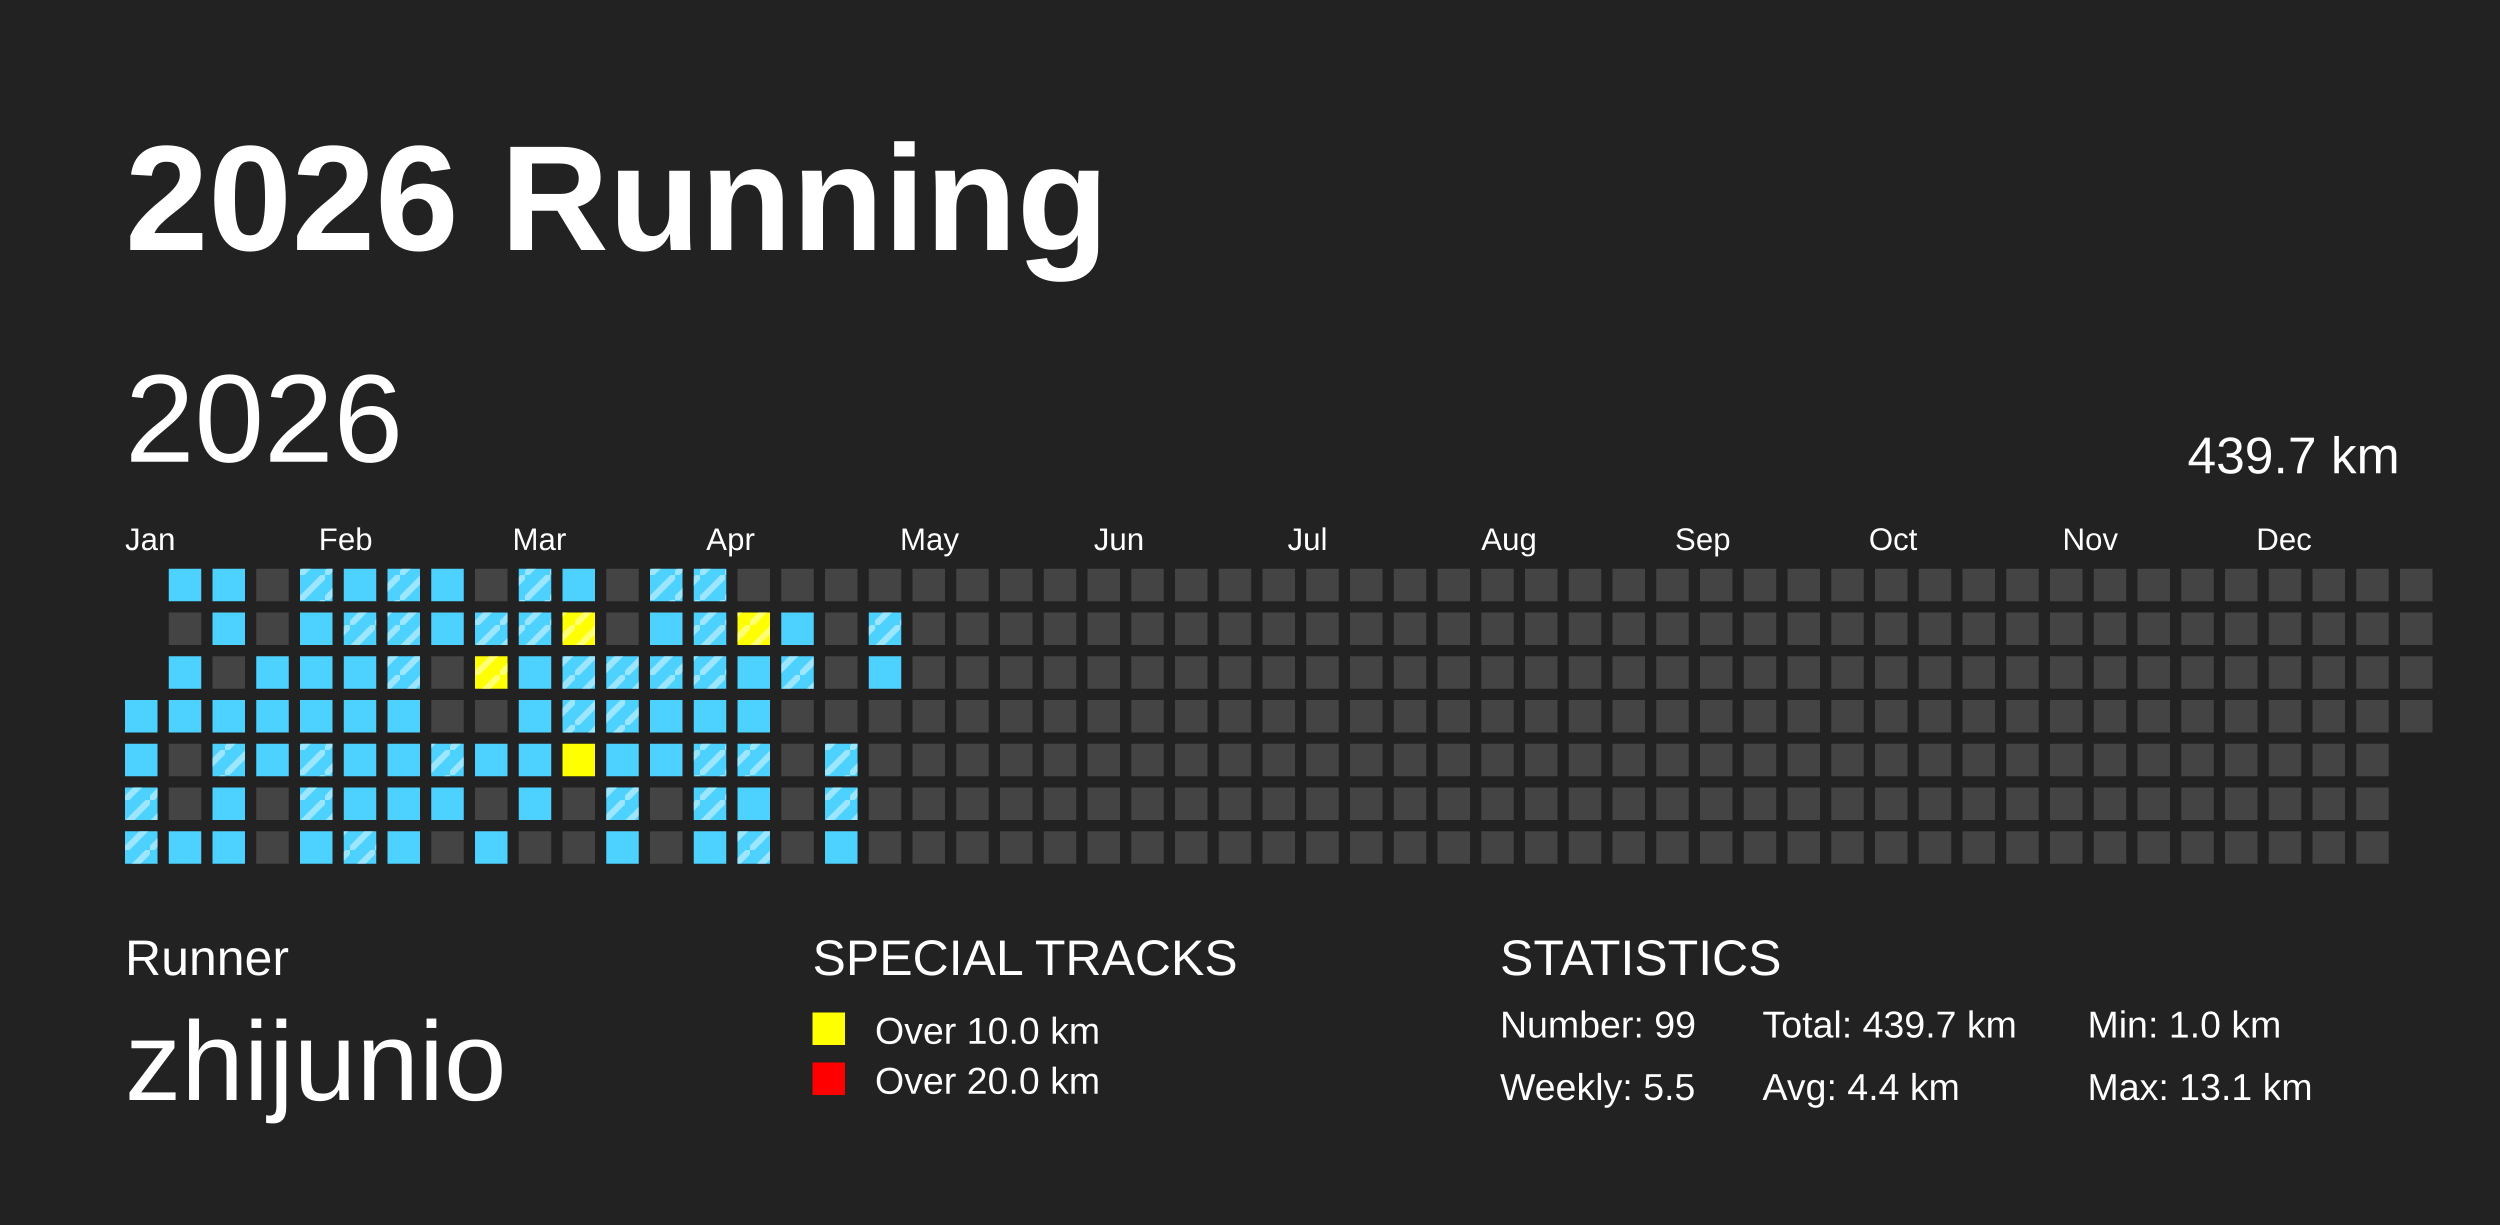
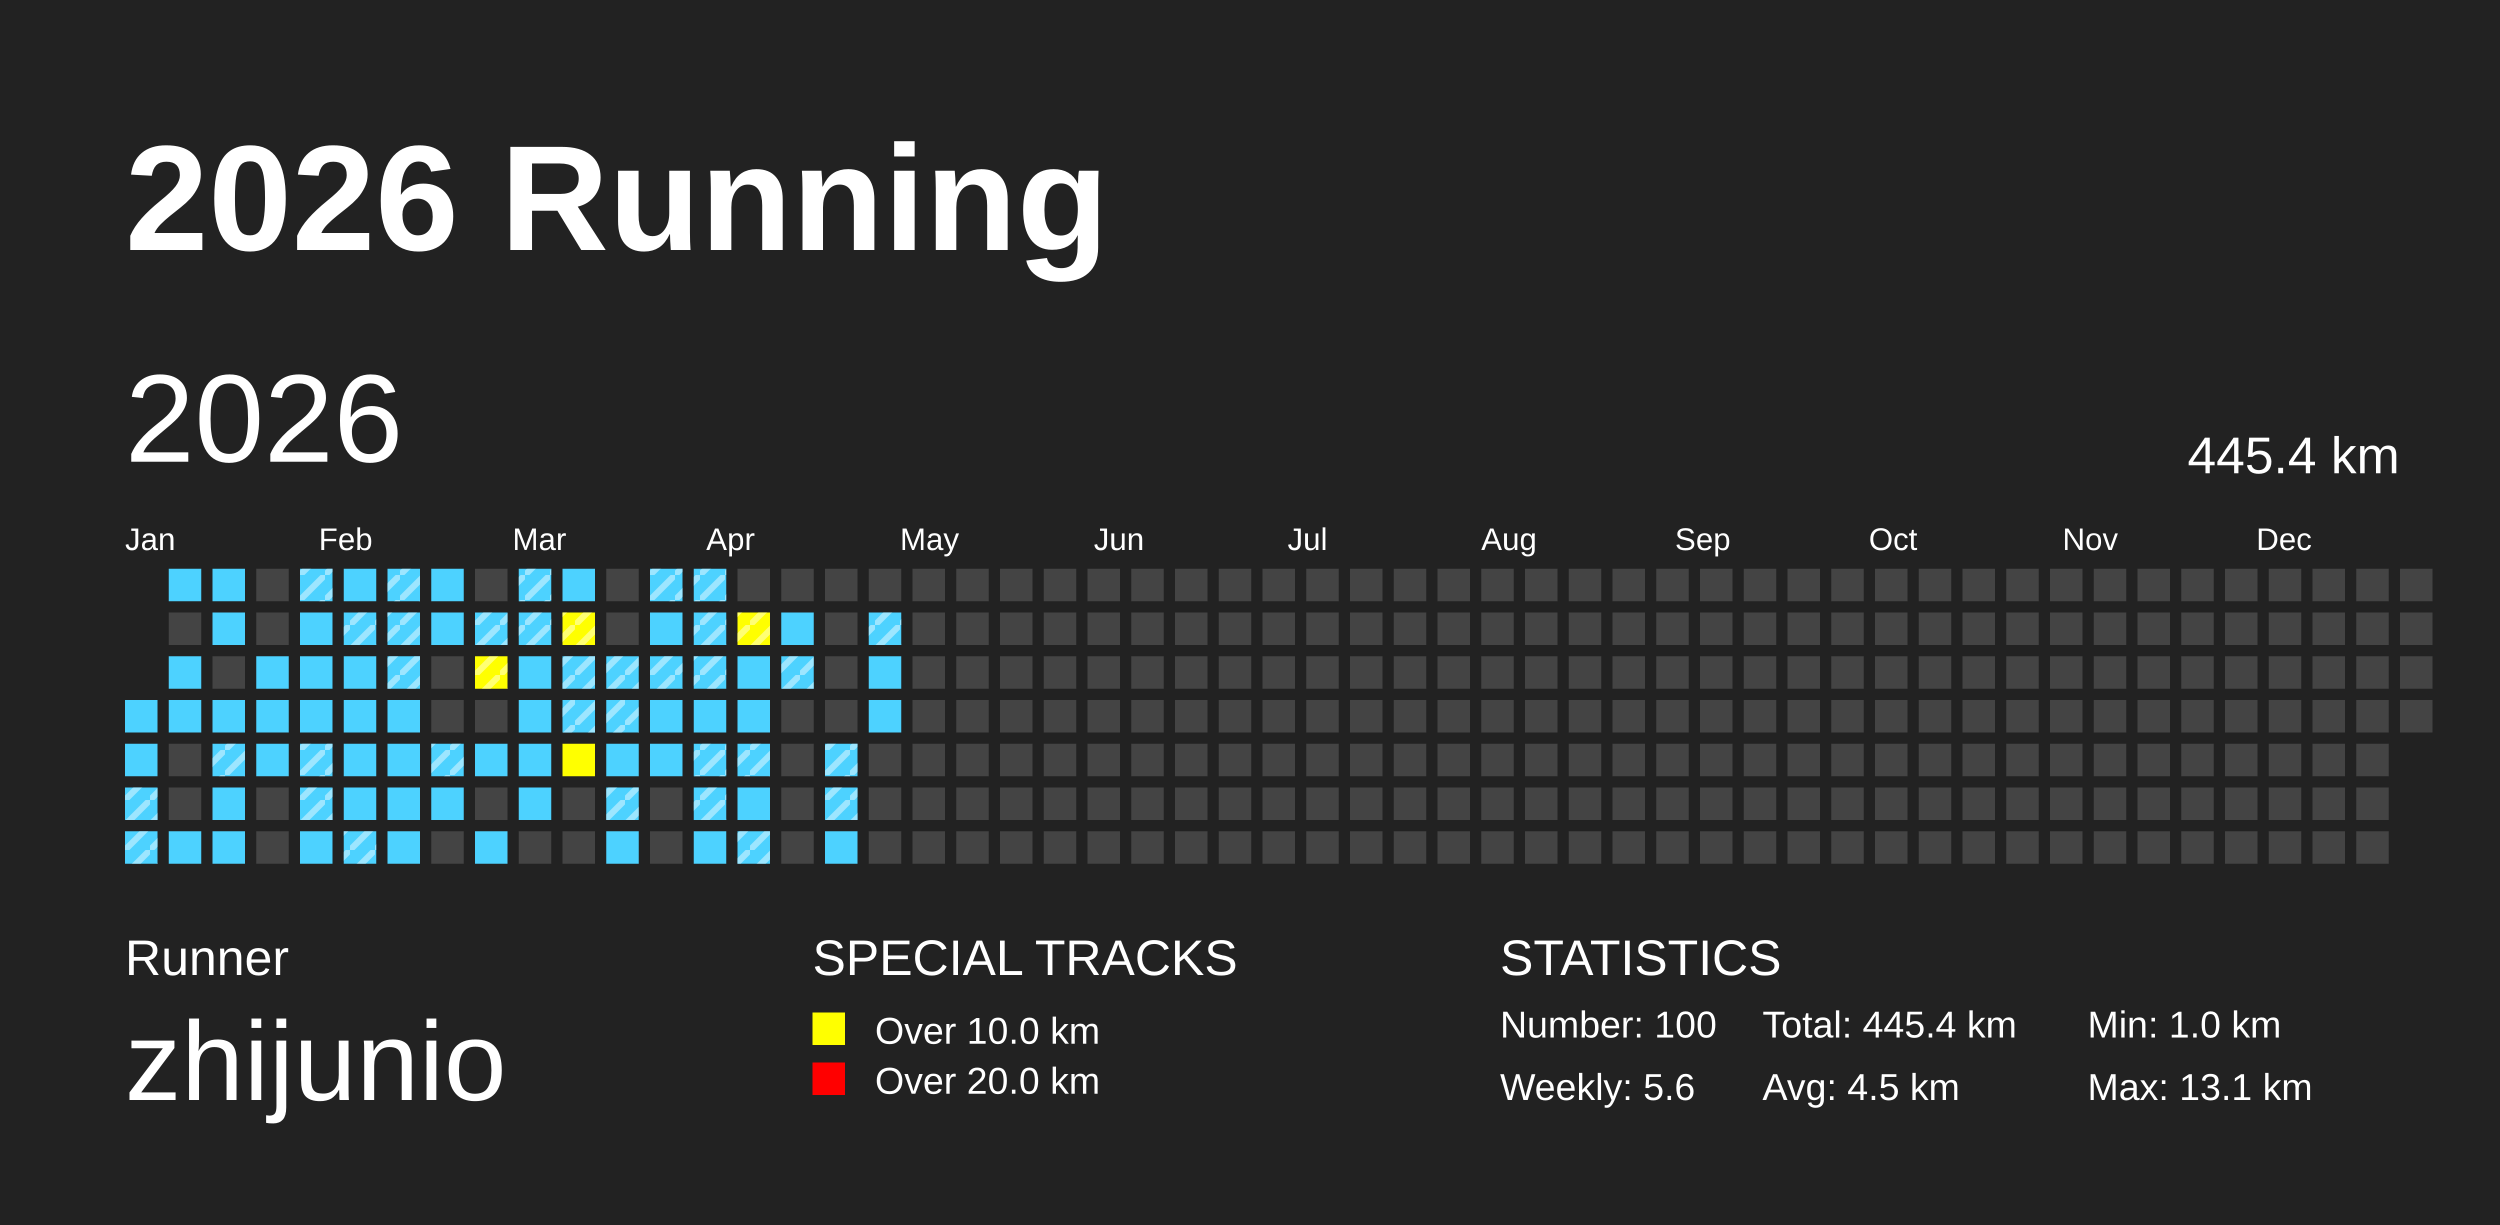
<svg xmlns="http://www.w3.org/2000/svg" baseProfile="full" height="98mm" version="1.1" viewBox="0,0,200,98" width="200mm">
  <defs>
    <pattern height="2" id="indoor-stripe" patternUnits="userSpaceOnUse" width="2">
      <line stroke="white" stroke-opacity="0.45" stroke-width="0.5" x1="0" x2="2" y1="2" y2="0" />
    </pattern>
  </defs>
  <rect fill="#222222" height="98" width="200" x="0" y="0" />
  <text fill="#FFFFFF" style="font-size:12px; font-family:Arial; font-weight:bold;" x="10" y="20">2026 Running</text>
  <text fill="#FFFFFF" style="font-size:4px; font-family:Arial" x="10" y="78">Runner</text>
  <text fill="#FFFFFF" style="font-size:9px; font-family:Arial" x="10" y="88">zhijunio</text>
  <text fill="#FFFFFF" style="font-size:4px; font-family:Arial" x="65" y="78">SPECIAL TRACKS</text>
  <rect fill="yellow" height="2.6" width="2.6" x="65" y="81" />
  <text fill="#FFFFFF" style="font-size:3px; font-family:Arial" x="70" y="83.5">Over 10.0 km</text>
  <rect fill="red" height="2.6" width="2.6" x="65" y="85" />
  <text fill="#FFFFFF" style="font-size:3px; font-family:Arial" x="70" y="87.5">Over 20.0 km</text>
  <text fill="#FFFFFF" style="font-size:4px; font-family:Arial" x="120" y="78">STATISTICS</text>
-   <text fill="#FFFFFF" style="font-size:3px; font-family:Arial" x="120" y="83">Number: 99</text>
-   <text fill="#FFFFFF" style="font-size:3px; font-family:Arial" x="120" y="88">Weekly: 5.5</text>
-   <text fill="#FFFFFF" style="font-size:3px; font-family:Arial" x="141" y="83">Total: 439.7 km</text>
-   <text fill="#FFFFFF" style="font-size:3px; font-family:Arial" x="141" y="88">Avg: 4.4 km</text>
+   <text fill="#FFFFFF" style="font-size:3px; font-family:Arial" x="120" y="83">Number: 100</text>
+   <text fill="#FFFFFF" style="font-size:3px; font-family:Arial" x="120" y="88">Weekly: 5.6</text>
+   <text fill="#FFFFFF" style="font-size:3px; font-family:Arial" x="141" y="83">Total: 445.4 km</text>
+   <text fill="#FFFFFF" style="font-size:3px; font-family:Arial" x="141" y="88">Avg: 4.5 km</text>
  <text fill="#FFFFFF" style="font-size:3px; font-family:Arial" x="167" y="83">Min: 1.0 km</text>
  <text fill="#FFFFFF" style="font-size:3px; font-family:Arial" x="167" y="88">Max: 13.1 km</text>
  <text dominant-baseline="hanging" fill="#FFFFFF" style="font-size:10.0px; font-family:Arial;" x="10" y="30">2026</text>
-   <text dominant-baseline="hanging" fill="#FFFFFF" style="font-size:4.125px; font-family:Arial;" x="175" y="35">439.7 km</text>
+   <text dominant-baseline="hanging" fill="#FFFFFF" style="font-size:4.125px; font-family:Arial;" x="175" y="35">445.4 km</text>
  <text fill="#FFFFFF" style="font-size:2.5px; font-family:Arial" x="10.0" y="44">Jan</text>
  <text fill="#FFFFFF" style="font-size:2.5px; font-family:Arial" x="25.5" y="44">Feb</text>
  <text fill="#FFFFFF" style="font-size:2.5px; font-family:Arial" x="41.0" y="44">Mar</text>
  <text fill="#FFFFFF" style="font-size:2.5px; font-family:Arial" x="56.5" y="44">Apr</text>
  <text fill="#FFFFFF" style="font-size:2.5px; font-family:Arial" x="72.0" y="44">May</text>
  <text fill="#FFFFFF" style="font-size:2.5px; font-family:Arial" x="87.5" y="44">Jun</text>
  <text fill="#FFFFFF" style="font-size:2.5px; font-family:Arial" x="103.0" y="44">Jul</text>
  <text fill="#FFFFFF" style="font-size:2.5px; font-family:Arial" x="118.5" y="44">Aug</text>
  <text fill="#FFFFFF" style="font-size:2.5px; font-family:Arial" x="134.0" y="44">Sep</text>
  <text fill="#FFFFFF" style="font-size:2.5px; font-family:Arial" x="149.5" y="44">Oct</text>
  <text fill="#FFFFFF" style="font-size:2.5px; font-family:Arial" x="165.0" y="44">Nov</text>
  <text fill="#FFFFFF" style="font-size:2.5px; font-family:Arial" x="180.5" y="44">Dec</text>
  <rect fill="#4DD2FF" height="2.6" width="2.6" x="10.0" y="56.0" />
  <rect fill="#4DD2FF" height="2.6" width="2.6" x="10.0" y="59.5" />
  <rect fill="#4DD2FF" height="2.6" width="2.6" x="10.0" y="63.0" />
  <rect fill="url(#indoor-stripe)" height="2.6" width="2.6" x="10.0" y="63.0" />
  <rect fill="#4DD2FF" height="2.6" width="2.6" x="10.0" y="66.5" />
  <rect fill="url(#indoor-stripe)" height="2.6" width="2.6" x="10.0" y="66.5" />
  <rect fill="#4DD2FF" height="2.6" width="2.6" x="13.5" y="45.5" />
  <rect fill="#444444" height="2.6" width="2.6" x="13.5" y="49.0" />
  <rect fill="#4DD2FF" height="2.6" width="2.6" x="13.5" y="52.5" />
  <rect fill="#4DD2FF" height="2.6" width="2.6" x="13.5" y="56.0" />
  <rect fill="#444444" height="2.6" width="2.6" x="13.5" y="59.5" />
  <rect fill="#444444" height="2.6" width="2.6" x="13.5" y="63.0" />
  <rect fill="#4DD2FF" height="2.6" width="2.6" x="13.5" y="66.5" />
  <rect fill="#4DD2FF" height="2.6" width="2.6" x="17.0" y="45.5" />
  <rect fill="#4DD2FF" height="2.6" width="2.6" x="17.0" y="49.0" />
  <rect fill="#444444" height="2.6" width="2.6" x="17.0" y="52.5" />
  <rect fill="#4DD2FF" height="2.6" width="2.6" x="17.0" y="56.0" />
  <rect fill="#4DD2FF" height="2.6" width="2.6" x="17.0" y="59.5" />
  <rect fill="url(#indoor-stripe)" height="2.6" width="2.6" x="17.0" y="59.5" />
  <rect fill="#4DD2FF" height="2.6" width="2.6" x="17.0" y="63.0" />
  <rect fill="#4DD2FF" height="2.6" width="2.6" x="17.0" y="66.5" />
  <rect fill="#444444" height="2.6" width="2.6" x="20.5" y="45.5" />
  <rect fill="#444444" height="2.6" width="2.6" x="20.5" y="49.0" />
  <rect fill="#4DD2FF" height="2.6" width="2.6" x="20.5" y="52.5" />
  <rect fill="#4DD2FF" height="2.6" width="2.6" x="20.5" y="56.0" />
  <rect fill="#4DD2FF" height="2.6" width="2.6" x="20.5" y="59.5" />
  <rect fill="#444444" height="2.6" width="2.6" x="20.5" y="63.0" />
  <rect fill="#444444" height="2.6" width="2.6" x="20.5" y="66.5" />
  <rect fill="#4DD2FF" height="2.6" width="2.6" x="24.0" y="45.5" />
  <rect fill="url(#indoor-stripe)" height="2.6" width="2.6" x="24.0" y="45.5" />
  <rect fill="#4DD2FF" height="2.6" width="2.6" x="24.0" y="49.0" />
  <rect fill="#4DD2FF" height="2.6" width="2.6" x="24.0" y="52.5" />
  <rect fill="#4DD2FF" height="2.6" width="2.6" x="24.0" y="56.0" />
  <rect fill="#4DD2FF" height="2.6" width="2.6" x="24.0" y="59.5" />
  <rect fill="url(#indoor-stripe)" height="2.6" width="2.6" x="24.0" y="59.5" />
  <rect fill="#4DD2FF" height="2.6" width="2.6" x="24.0" y="63.0" />
  <rect fill="url(#indoor-stripe)" height="2.6" width="2.6" x="24.0" y="63.0" />
  <rect fill="#4DD2FF" height="2.6" width="2.6" x="24.0" y="66.5" />
  <rect fill="#4DD2FF" height="2.6" width="2.6" x="27.5" y="45.5" />
  <rect fill="#4DD2FF" height="2.6" width="2.6" x="27.5" y="49.0" />
  <rect fill="url(#indoor-stripe)" height="2.6" width="2.6" x="27.5" y="49.0" />
  <rect fill="#4DD2FF" height="2.6" width="2.6" x="27.5" y="52.5" />
  <rect fill="#4DD2FF" height="2.6" width="2.6" x="27.5" y="56.0" />
  <rect fill="#4DD2FF" height="2.6" width="2.6" x="27.5" y="59.5" />
  <rect fill="#4DD2FF" height="2.6" width="2.6" x="27.5" y="63.0" />
  <rect fill="#4DD2FF" height="2.6" width="2.6" x="27.5" y="66.5" />
  <rect fill="url(#indoor-stripe)" height="2.6" width="2.6" x="27.5" y="66.5" />
  <rect fill="#4DD2FF" height="2.6" width="2.6" x="31.0" y="45.5" />
  <rect fill="url(#indoor-stripe)" height="2.6" width="2.6" x="31.0" y="45.5" />
  <rect fill="#4DD2FF" height="2.6" width="2.6" x="31.0" y="49.0" />
  <rect fill="url(#indoor-stripe)" height="2.6" width="2.6" x="31.0" y="49.0" />
  <rect fill="#4DD2FF" height="2.6" width="2.6" x="31.0" y="52.5" />
  <rect fill="url(#indoor-stripe)" height="2.6" width="2.6" x="31.0" y="52.5" />
  <rect fill="#4DD2FF" height="2.6" width="2.6" x="31.0" y="56.0" />
  <rect fill="#4DD2FF" height="2.6" width="2.6" x="31.0" y="59.5" />
  <rect fill="#4DD2FF" height="2.6" width="2.6" x="31.0" y="63.0" />
  <rect fill="#4DD2FF" height="2.6" width="2.6" x="31.0" y="66.5" />
  <rect fill="#4DD2FF" height="2.6" width="2.6" x="34.5" y="45.5" />
  <rect fill="#4DD2FF" height="2.6" width="2.6" x="34.5" y="49.0" />
  <rect fill="#444444" height="2.6" width="2.6" x="34.5" y="52.5" />
  <rect fill="#444444" height="2.6" width="2.6" x="34.5" y="56.0" />
  <rect fill="#4DD2FF" height="2.6" width="2.6" x="34.5" y="59.5" />
  <rect fill="url(#indoor-stripe)" height="2.6" width="2.6" x="34.5" y="59.5" />
  <rect fill="#4DD2FF" height="2.6" width="2.6" x="34.5" y="63.0" />
  <rect fill="#444444" height="2.6" width="2.6" x="34.5" y="66.5" />
  <rect fill="#444444" height="2.6" width="2.6" x="38.0" y="45.5" />
  <rect fill="#4DD2FF" height="2.6" width="2.6" x="38.0" y="49.0" />
  <rect fill="url(#indoor-stripe)" height="2.6" width="2.6" x="38.0" y="49.0" />
  <rect fill="yellow" height="2.6" width="2.6" x="38.0" y="52.5" />
  <rect fill="url(#indoor-stripe)" height="2.6" width="2.6" x="38.0" y="52.5" />
  <rect fill="#444444" height="2.6" width="2.6" x="38.0" y="56.0" />
  <rect fill="#4DD2FF" height="2.6" width="2.6" x="38.0" y="59.5" />
  <rect fill="#444444" height="2.6" width="2.6" x="38.0" y="63.0" />
  <rect fill="#4DD2FF" height="2.6" width="2.6" x="38.0" y="66.5" />
  <rect fill="#4DD2FF" height="2.6" width="2.6" x="41.5" y="45.5" />
  <rect fill="url(#indoor-stripe)" height="2.6" width="2.6" x="41.5" y="45.5" />
  <rect fill="#4DD2FF" height="2.6" width="2.6" x="41.5" y="49.0" />
  <rect fill="url(#indoor-stripe)" height="2.6" width="2.6" x="41.5" y="49.0" />
  <rect fill="#4DD2FF" height="2.6" width="2.6" x="41.5" y="52.5" />
  <rect fill="#4DD2FF" height="2.6" width="2.6" x="41.5" y="56.0" />
  <rect fill="#4DD2FF" height="2.6" width="2.6" x="41.5" y="59.5" />
  <rect fill="#4DD2FF" height="2.6" width="2.6" x="41.5" y="63.0" />
  <rect fill="#444444" height="2.6" width="2.6" x="41.5" y="66.5" />
  <rect fill="#4DD2FF" height="2.6" width="2.6" x="45.0" y="45.5" />
  <rect fill="yellow" height="2.6" width="2.6" x="45.0" y="49.0" />
  <rect fill="url(#indoor-stripe)" height="2.6" width="2.6" x="45.0" y="49.0" />
  <rect fill="#4DD2FF" height="2.6" width="2.6" x="45.0" y="52.5" />
  <rect fill="url(#indoor-stripe)" height="2.6" width="2.6" x="45.0" y="52.5" />
  <rect fill="#4DD2FF" height="2.6" width="2.6" x="45.0" y="56.0" />
  <rect fill="url(#indoor-stripe)" height="2.6" width="2.6" x="45.0" y="56.0" />
  <rect fill="yellow" height="2.6" width="2.6" x="45.0" y="59.5" />
  <rect fill="#444444" height="2.6" width="2.6" x="45.0" y="63.0" />
  <rect fill="#444444" height="2.6" width="2.6" x="45.0" y="66.5" />
  <rect fill="#444444" height="2.6" width="2.6" x="48.5" y="45.5" />
  <rect fill="#444444" height="2.6" width="2.6" x="48.5" y="49.0" />
  <rect fill="#4DD2FF" height="2.6" width="2.6" x="48.5" y="52.5" />
  <rect fill="url(#indoor-stripe)" height="2.6" width="2.6" x="48.5" y="52.5" />
  <rect fill="#4DD2FF" height="2.6" width="2.6" x="48.5" y="56.0" />
  <rect fill="url(#indoor-stripe)" height="2.6" width="2.6" x="48.5" y="56.0" />
  <rect fill="#4DD2FF" height="2.6" width="2.6" x="48.5" y="59.5" />
  <rect fill="#4DD2FF" height="2.6" width="2.6" x="48.5" y="63.0" />
  <rect fill="url(#indoor-stripe)" height="2.6" width="2.6" x="48.5" y="63.0" />
  <rect fill="#4DD2FF" height="2.6" width="2.6" x="48.5" y="66.5" />
  <rect fill="#4DD2FF" height="2.6" width="2.6" x="52.0" y="45.5" />
  <rect fill="url(#indoor-stripe)" height="2.6" width="2.6" x="52.0" y="45.5" />
  <rect fill="#4DD2FF" height="2.6" width="2.6" x="52.0" y="49.0" />
  <rect fill="#4DD2FF" height="2.6" width="2.6" x="52.0" y="52.5" />
  <rect fill="url(#indoor-stripe)" height="2.6" width="2.6" x="52.0" y="52.5" />
  <rect fill="#4DD2FF" height="2.6" width="2.6" x="52.0" y="56.0" />
  <rect fill="#4DD2FF" height="2.6" width="2.6" x="52.0" y="59.5" />
  <rect fill="#444444" height="2.6" width="2.6" x="52.0" y="63.0" />
  <rect fill="#444444" height="2.6" width="2.6" x="52.0" y="66.5" />
  <rect fill="#4DD2FF" height="2.6" width="2.6" x="55.5" y="45.5" />
  <rect fill="url(#indoor-stripe)" height="2.6" width="2.6" x="55.5" y="45.5" />
  <rect fill="#4DD2FF" height="2.6" width="2.6" x="55.5" y="49.0" />
  <rect fill="url(#indoor-stripe)" height="2.6" width="2.6" x="55.5" y="49.0" />
  <rect fill="#4DD2FF" height="2.6" width="2.6" x="55.5" y="52.5" />
  <rect fill="url(#indoor-stripe)" height="2.6" width="2.6" x="55.5" y="52.5" />
  <rect fill="#4DD2FF" height="2.6" width="2.6" x="55.5" y="56.0" />
  <rect fill="#4DD2FF" height="2.6" width="2.6" x="55.5" y="59.5" />
  <rect fill="url(#indoor-stripe)" height="2.6" width="2.6" x="55.5" y="59.5" />
  <rect fill="#4DD2FF" height="2.6" width="2.6" x="55.5" y="63.0" />
  <rect fill="url(#indoor-stripe)" height="2.6" width="2.6" x="55.5" y="63.0" />
  <rect fill="#4DD2FF" height="2.6" width="2.6" x="55.5" y="66.5" />
  <rect fill="#444444" height="2.6" width="2.6" x="59.0" y="45.5" />
  <rect fill="yellow" height="2.6" width="2.6" x="59.0" y="49.0" />
  <rect fill="url(#indoor-stripe)" height="2.6" width="2.6" x="59.0" y="49.0" />
  <rect fill="#4DD2FF" height="2.6" width="2.6" x="59.0" y="52.5" />
  <rect fill="#4DD2FF" height="2.6" width="2.6" x="59.0" y="56.0" />
  <rect fill="#4DD2FF" height="2.6" width="2.6" x="59.0" y="59.5" />
  <rect fill="url(#indoor-stripe)" height="2.6" width="2.6" x="59.0" y="59.5" />
  <rect fill="#4DD2FF" height="2.6" width="2.6" x="59.0" y="63.0" />
  <rect fill="#4DD2FF" height="2.6" width="2.6" x="59.0" y="66.5" />
  <rect fill="url(#indoor-stripe)" height="2.6" width="2.6" x="59.0" y="66.5" />
  <rect fill="#444444" height="2.6" width="2.6" x="62.5" y="45.5" />
  <rect fill="#4DD2FF" height="2.6" width="2.6" x="62.5" y="49.0" />
  <rect fill="#4DD2FF" height="2.6" width="2.6" x="62.5" y="52.5" />
  <rect fill="url(#indoor-stripe)" height="2.6" width="2.6" x="62.5" y="52.5" />
  <rect fill="#444444" height="2.6" width="2.6" x="62.5" y="56.0" />
  <rect fill="#444444" height="2.6" width="2.6" x="62.5" y="59.5" />
  <rect fill="#444444" height="2.6" width="2.6" x="62.5" y="63.0" />
  <rect fill="#444444" height="2.6" width="2.6" x="62.5" y="66.5" />
  <rect fill="#444444" height="2.6" width="2.6" x="66.0" y="45.5" />
  <rect fill="#444444" height="2.6" width="2.6" x="66.0" y="49.0" />
  <rect fill="#444444" height="2.6" width="2.6" x="66.0" y="52.5" />
  <rect fill="#444444" height="2.6" width="2.6" x="66.0" y="56.0" />
  <rect fill="#4DD2FF" height="2.6" width="2.6" x="66.0" y="59.5" />
  <rect fill="url(#indoor-stripe)" height="2.6" width="2.6" x="66.0" y="59.5" />
  <rect fill="#4DD2FF" height="2.6" width="2.6" x="66.0" y="63.0" />
  <rect fill="url(#indoor-stripe)" height="2.6" width="2.6" x="66.0" y="63.0" />
  <rect fill="#4DD2FF" height="2.6" width="2.6" x="66.0" y="66.5" />
  <rect fill="#444444" height="2.6" width="2.6" x="69.5" y="45.5" />
  <rect fill="#4DD2FF" height="2.6" width="2.6" x="69.5" y="49.0" />
  <rect fill="url(#indoor-stripe)" height="2.6" width="2.6" x="69.5" y="49.0" />
  <rect fill="#4DD2FF" height="2.6" width="2.6" x="69.5" y="52.5" />
-   <rect fill="#444444" height="2.6" width="2.6" x="69.5" y="56.0" />
+   <rect fill="#4DD2FF" height="2.6" width="2.6" x="69.5" y="56.0" />
  <rect fill="#444444" height="2.6" width="2.6" x="69.5" y="59.5" />
  <rect fill="#444444" height="2.6" width="2.6" x="69.5" y="63.0" />
  <rect fill="#444444" height="2.6" width="2.6" x="69.5" y="66.5" />
  <rect fill="#444444" height="2.6" width="2.6" x="73.0" y="45.5" />
  <rect fill="#444444" height="2.6" width="2.6" x="73.0" y="49.0" />
  <rect fill="#444444" height="2.6" width="2.6" x="73.0" y="52.5" />
  <rect fill="#444444" height="2.6" width="2.6" x="73.0" y="56.0" />
  <rect fill="#444444" height="2.6" width="2.6" x="73.0" y="59.5" />
  <rect fill="#444444" height="2.6" width="2.6" x="73.0" y="63.0" />
  <rect fill="#444444" height="2.6" width="2.6" x="73.0" y="66.5" />
  <rect fill="#444444" height="2.6" width="2.6" x="76.5" y="45.5" />
  <rect fill="#444444" height="2.6" width="2.6" x="76.5" y="49.0" />
  <rect fill="#444444" height="2.6" width="2.6" x="76.5" y="52.5" />
  <rect fill="#444444" height="2.6" width="2.6" x="76.5" y="56.0" />
  <rect fill="#444444" height="2.6" width="2.6" x="76.5" y="59.5" />
  <rect fill="#444444" height="2.6" width="2.6" x="76.5" y="63.0" />
  <rect fill="#444444" height="2.6" width="2.6" x="76.5" y="66.5" />
  <rect fill="#444444" height="2.6" width="2.6" x="80.0" y="45.5" />
  <rect fill="#444444" height="2.6" width="2.6" x="80.0" y="49.0" />
  <rect fill="#444444" height="2.6" width="2.6" x="80.0" y="52.5" />
  <rect fill="#444444" height="2.6" width="2.6" x="80.0" y="56.0" />
  <rect fill="#444444" height="2.6" width="2.6" x="80.0" y="59.5" />
  <rect fill="#444444" height="2.6" width="2.6" x="80.0" y="63.0" />
  <rect fill="#444444" height="2.6" width="2.6" x="80.0" y="66.5" />
  <rect fill="#444444" height="2.6" width="2.6" x="83.5" y="45.5" />
  <rect fill="#444444" height="2.6" width="2.6" x="83.5" y="49.0" />
  <rect fill="#444444" height="2.6" width="2.6" x="83.5" y="52.5" />
  <rect fill="#444444" height="2.6" width="2.6" x="83.5" y="56.0" />
  <rect fill="#444444" height="2.6" width="2.6" x="83.5" y="59.5" />
  <rect fill="#444444" height="2.6" width="2.6" x="83.5" y="63.0" />
  <rect fill="#444444" height="2.6" width="2.6" x="83.5" y="66.5" />
  <rect fill="#444444" height="2.6" width="2.6" x="87.0" y="45.5" />
  <rect fill="#444444" height="2.6" width="2.6" x="87.0" y="49.0" />
  <rect fill="#444444" height="2.6" width="2.6" x="87.0" y="52.5" />
  <rect fill="#444444" height="2.6" width="2.6" x="87.0" y="56.0" />
  <rect fill="#444444" height="2.6" width="2.6" x="87.0" y="59.5" />
  <rect fill="#444444" height="2.6" width="2.6" x="87.0" y="63.0" />
  <rect fill="#444444" height="2.6" width="2.6" x="87.0" y="66.5" />
  <rect fill="#444444" height="2.6" width="2.6" x="90.5" y="45.5" />
  <rect fill="#444444" height="2.6" width="2.6" x="90.5" y="49.0" />
  <rect fill="#444444" height="2.6" width="2.6" x="90.5" y="52.5" />
  <rect fill="#444444" height="2.6" width="2.6" x="90.5" y="56.0" />
  <rect fill="#444444" height="2.6" width="2.6" x="90.5" y="59.5" />
  <rect fill="#444444" height="2.6" width="2.6" x="90.5" y="63.0" />
  <rect fill="#444444" height="2.6" width="2.6" x="90.5" y="66.5" />
  <rect fill="#444444" height="2.6" width="2.6" x="94.0" y="45.5" />
  <rect fill="#444444" height="2.6" width="2.6" x="94.0" y="49.0" />
  <rect fill="#444444" height="2.6" width="2.6" x="94.0" y="52.5" />
  <rect fill="#444444" height="2.6" width="2.6" x="94.0" y="56.0" />
  <rect fill="#444444" height="2.6" width="2.6" x="94.0" y="59.5" />
  <rect fill="#444444" height="2.6" width="2.6" x="94.0" y="63.0" />
  <rect fill="#444444" height="2.6" width="2.6" x="94.0" y="66.5" />
  <rect fill="#444444" height="2.6" width="2.6" x="97.5" y="45.5" />
  <rect fill="#444444" height="2.6" width="2.6" x="97.5" y="49.0" />
  <rect fill="#444444" height="2.6" width="2.6" x="97.5" y="52.5" />
  <rect fill="#444444" height="2.6" width="2.6" x="97.5" y="56.0" />
  <rect fill="#444444" height="2.6" width="2.6" x="97.5" y="59.5" />
  <rect fill="#444444" height="2.6" width="2.6" x="97.5" y="63.0" />
  <rect fill="#444444" height="2.6" width="2.6" x="97.5" y="66.5" />
  <rect fill="#444444" height="2.6" width="2.6" x="101.0" y="45.5" />
  <rect fill="#444444" height="2.6" width="2.6" x="101.0" y="49.0" />
  <rect fill="#444444" height="2.6" width="2.6" x="101.0" y="52.5" />
  <rect fill="#444444" height="2.6" width="2.6" x="101.0" y="56.0" />
  <rect fill="#444444" height="2.6" width="2.6" x="101.0" y="59.5" />
  <rect fill="#444444" height="2.6" width="2.6" x="101.0" y="63.0" />
  <rect fill="#444444" height="2.6" width="2.6" x="101.0" y="66.5" />
  <rect fill="#444444" height="2.6" width="2.6" x="104.5" y="45.5" />
  <rect fill="#444444" height="2.6" width="2.6" x="104.5" y="49.0" />
  <rect fill="#444444" height="2.6" width="2.6" x="104.5" y="52.5" />
  <rect fill="#444444" height="2.6" width="2.6" x="104.5" y="56.0" />
  <rect fill="#444444" height="2.6" width="2.6" x="104.5" y="59.5" />
  <rect fill="#444444" height="2.6" width="2.6" x="104.5" y="63.0" />
  <rect fill="#444444" height="2.6" width="2.6" x="104.5" y="66.5" />
  <rect fill="#444444" height="2.6" width="2.6" x="108.0" y="45.5" />
  <rect fill="#444444" height="2.6" width="2.6" x="108.0" y="49.0" />
  <rect fill="#444444" height="2.6" width="2.6" x="108.0" y="52.5" />
  <rect fill="#444444" height="2.6" width="2.6" x="108.0" y="56.0" />
  <rect fill="#444444" height="2.6" width="2.6" x="108.0" y="59.5" />
  <rect fill="#444444" height="2.6" width="2.6" x="108.0" y="63.0" />
  <rect fill="#444444" height="2.6" width="2.6" x="108.0" y="66.5" />
  <rect fill="#444444" height="2.6" width="2.6" x="111.5" y="45.5" />
  <rect fill="#444444" height="2.6" width="2.6" x="111.5" y="49.0" />
  <rect fill="#444444" height="2.6" width="2.6" x="111.5" y="52.5" />
  <rect fill="#444444" height="2.6" width="2.6" x="111.5" y="56.0" />
  <rect fill="#444444" height="2.6" width="2.6" x="111.5" y="59.5" />
  <rect fill="#444444" height="2.6" width="2.6" x="111.5" y="63.0" />
  <rect fill="#444444" height="2.6" width="2.6" x="111.5" y="66.5" />
  <rect fill="#444444" height="2.6" width="2.6" x="115.0" y="45.5" />
  <rect fill="#444444" height="2.6" width="2.6" x="115.0" y="49.0" />
  <rect fill="#444444" height="2.6" width="2.6" x="115.0" y="52.5" />
  <rect fill="#444444" height="2.6" width="2.6" x="115.0" y="56.0" />
  <rect fill="#444444" height="2.6" width="2.6" x="115.0" y="59.5" />
  <rect fill="#444444" height="2.6" width="2.6" x="115.0" y="63.0" />
  <rect fill="#444444" height="2.6" width="2.6" x="115.0" y="66.5" />
  <rect fill="#444444" height="2.6" width="2.6" x="118.5" y="45.5" />
  <rect fill="#444444" height="2.6" width="2.6" x="118.5" y="49.0" />
  <rect fill="#444444" height="2.6" width="2.6" x="118.5" y="52.5" />
  <rect fill="#444444" height="2.6" width="2.6" x="118.5" y="56.0" />
  <rect fill="#444444" height="2.6" width="2.6" x="118.5" y="59.5" />
  <rect fill="#444444" height="2.6" width="2.6" x="118.5" y="63.0" />
  <rect fill="#444444" height="2.6" width="2.6" x="118.5" y="66.5" />
  <rect fill="#444444" height="2.6" width="2.6" x="122.0" y="45.5" />
  <rect fill="#444444" height="2.6" width="2.6" x="122.0" y="49.0" />
  <rect fill="#444444" height="2.6" width="2.6" x="122.0" y="52.5" />
  <rect fill="#444444" height="2.6" width="2.6" x="122.0" y="56.0" />
  <rect fill="#444444" height="2.6" width="2.6" x="122.0" y="59.5" />
  <rect fill="#444444" height="2.6" width="2.6" x="122.0" y="63.0" />
  <rect fill="#444444" height="2.6" width="2.6" x="122.0" y="66.5" />
  <rect fill="#444444" height="2.6" width="2.6" x="125.5" y="45.5" />
  <rect fill="#444444" height="2.6" width="2.6" x="125.5" y="49.0" />
  <rect fill="#444444" height="2.6" width="2.6" x="125.5" y="52.5" />
  <rect fill="#444444" height="2.6" width="2.6" x="125.5" y="56.0" />
  <rect fill="#444444" height="2.6" width="2.6" x="125.5" y="59.5" />
  <rect fill="#444444" height="2.6" width="2.6" x="125.5" y="63.0" />
  <rect fill="#444444" height="2.6" width="2.6" x="125.5" y="66.5" />
  <rect fill="#444444" height="2.6" width="2.6" x="129.0" y="45.5" />
  <rect fill="#444444" height="2.6" width="2.6" x="129.0" y="49.0" />
  <rect fill="#444444" height="2.6" width="2.6" x="129.0" y="52.5" />
  <rect fill="#444444" height="2.6" width="2.6" x="129.0" y="56.0" />
  <rect fill="#444444" height="2.6" width="2.6" x="129.0" y="59.5" />
  <rect fill="#444444" height="2.6" width="2.6" x="129.0" y="63.0" />
  <rect fill="#444444" height="2.6" width="2.6" x="129.0" y="66.5" />
  <rect fill="#444444" height="2.6" width="2.6" x="132.5" y="45.5" />
  <rect fill="#444444" height="2.6" width="2.6" x="132.5" y="49.0" />
  <rect fill="#444444" height="2.6" width="2.6" x="132.5" y="52.5" />
  <rect fill="#444444" height="2.6" width="2.6" x="132.5" y="56.0" />
  <rect fill="#444444" height="2.6" width="2.6" x="132.5" y="59.5" />
  <rect fill="#444444" height="2.6" width="2.6" x="132.5" y="63.0" />
  <rect fill="#444444" height="2.6" width="2.6" x="132.5" y="66.5" />
  <rect fill="#444444" height="2.6" width="2.6" x="136.0" y="45.5" />
  <rect fill="#444444" height="2.6" width="2.6" x="136.0" y="49.0" />
  <rect fill="#444444" height="2.6" width="2.6" x="136.0" y="52.5" />
  <rect fill="#444444" height="2.6" width="2.6" x="136.0" y="56.0" />
  <rect fill="#444444" height="2.6" width="2.6" x="136.0" y="59.5" />
  <rect fill="#444444" height="2.6" width="2.6" x="136.0" y="63.0" />
  <rect fill="#444444" height="2.6" width="2.6" x="136.0" y="66.5" />
  <rect fill="#444444" height="2.6" width="2.6" x="139.5" y="45.5" />
  <rect fill="#444444" height="2.6" width="2.6" x="139.5" y="49.0" />
  <rect fill="#444444" height="2.6" width="2.6" x="139.5" y="52.5" />
  <rect fill="#444444" height="2.6" width="2.6" x="139.5" y="56.0" />
  <rect fill="#444444" height="2.6" width="2.6" x="139.5" y="59.5" />
  <rect fill="#444444" height="2.6" width="2.6" x="139.5" y="63.0" />
  <rect fill="#444444" height="2.6" width="2.6" x="139.5" y="66.5" />
  <rect fill="#444444" height="2.6" width="2.6" x="143.0" y="45.5" />
  <rect fill="#444444" height="2.6" width="2.6" x="143.0" y="49.0" />
  <rect fill="#444444" height="2.6" width="2.6" x="143.0" y="52.5" />
  <rect fill="#444444" height="2.6" width="2.6" x="143.0" y="56.0" />
  <rect fill="#444444" height="2.6" width="2.6" x="143.0" y="59.5" />
  <rect fill="#444444" height="2.6" width="2.6" x="143.0" y="63.0" />
  <rect fill="#444444" height="2.6" width="2.6" x="143.0" y="66.5" />
  <rect fill="#444444" height="2.6" width="2.6" x="146.5" y="45.5" />
  <rect fill="#444444" height="2.6" width="2.6" x="146.5" y="49.0" />
  <rect fill="#444444" height="2.6" width="2.6" x="146.5" y="52.5" />
  <rect fill="#444444" height="2.6" width="2.6" x="146.5" y="56.0" />
  <rect fill="#444444" height="2.6" width="2.6" x="146.5" y="59.5" />
  <rect fill="#444444" height="2.6" width="2.6" x="146.5" y="63.0" />
  <rect fill="#444444" height="2.6" width="2.6" x="146.5" y="66.5" />
  <rect fill="#444444" height="2.6" width="2.6" x="150.0" y="45.5" />
  <rect fill="#444444" height="2.6" width="2.6" x="150.0" y="49.0" />
  <rect fill="#444444" height="2.6" width="2.6" x="150.0" y="52.5" />
  <rect fill="#444444" height="2.6" width="2.6" x="150.0" y="56.0" />
  <rect fill="#444444" height="2.6" width="2.6" x="150.0" y="59.5" />
  <rect fill="#444444" height="2.6" width="2.6" x="150.0" y="63.0" />
  <rect fill="#444444" height="2.6" width="2.6" x="150.0" y="66.5" />
  <rect fill="#444444" height="2.6" width="2.6" x="153.5" y="45.5" />
  <rect fill="#444444" height="2.6" width="2.6" x="153.5" y="49.0" />
  <rect fill="#444444" height="2.6" width="2.6" x="153.5" y="52.5" />
  <rect fill="#444444" height="2.6" width="2.6" x="153.5" y="56.0" />
  <rect fill="#444444" height="2.6" width="2.6" x="153.5" y="59.5" />
  <rect fill="#444444" height="2.6" width="2.6" x="153.5" y="63.0" />
  <rect fill="#444444" height="2.6" width="2.6" x="153.5" y="66.5" />
  <rect fill="#444444" height="2.6" width="2.6" x="157.0" y="45.5" />
  <rect fill="#444444" height="2.6" width="2.6" x="157.0" y="49.0" />
  <rect fill="#444444" height="2.6" width="2.6" x="157.0" y="52.5" />
  <rect fill="#444444" height="2.6" width="2.6" x="157.0" y="56.0" />
  <rect fill="#444444" height="2.6" width="2.6" x="157.0" y="59.5" />
  <rect fill="#444444" height="2.6" width="2.6" x="157.0" y="63.0" />
  <rect fill="#444444" height="2.6" width="2.6" x="157.0" y="66.5" />
  <rect fill="#444444" height="2.6" width="2.6" x="160.5" y="45.5" />
  <rect fill="#444444" height="2.6" width="2.6" x="160.5" y="49.0" />
  <rect fill="#444444" height="2.6" width="2.6" x="160.5" y="52.5" />
  <rect fill="#444444" height="2.6" width="2.6" x="160.5" y="56.0" />
  <rect fill="#444444" height="2.6" width="2.6" x="160.5" y="59.5" />
  <rect fill="#444444" height="2.6" width="2.6" x="160.5" y="63.0" />
  <rect fill="#444444" height="2.6" width="2.6" x="160.5" y="66.5" />
  <rect fill="#444444" height="2.6" width="2.6" x="164.0" y="45.5" />
  <rect fill="#444444" height="2.6" width="2.6" x="164.0" y="49.0" />
  <rect fill="#444444" height="2.6" width="2.6" x="164.0" y="52.5" />
  <rect fill="#444444" height="2.6" width="2.6" x="164.0" y="56.0" />
  <rect fill="#444444" height="2.6" width="2.6" x="164.0" y="59.5" />
  <rect fill="#444444" height="2.6" width="2.6" x="164.0" y="63.0" />
  <rect fill="#444444" height="2.6" width="2.6" x="164.0" y="66.5" />
  <rect fill="#444444" height="2.6" width="2.6" x="167.5" y="45.5" />
  <rect fill="#444444" height="2.6" width="2.6" x="167.5" y="49.0" />
  <rect fill="#444444" height="2.6" width="2.6" x="167.5" y="52.5" />
  <rect fill="#444444" height="2.6" width="2.6" x="167.5" y="56.0" />
  <rect fill="#444444" height="2.6" width="2.6" x="167.5" y="59.5" />
  <rect fill="#444444" height="2.6" width="2.6" x="167.5" y="63.0" />
  <rect fill="#444444" height="2.6" width="2.6" x="167.5" y="66.5" />
  <rect fill="#444444" height="2.6" width="2.6" x="171.0" y="45.5" />
  <rect fill="#444444" height="2.6" width="2.6" x="171.0" y="49.0" />
  <rect fill="#444444" height="2.6" width="2.6" x="171.0" y="52.5" />
  <rect fill="#444444" height="2.6" width="2.6" x="171.0" y="56.0" />
  <rect fill="#444444" height="2.6" width="2.6" x="171.0" y="59.5" />
  <rect fill="#444444" height="2.6" width="2.6" x="171.0" y="63.0" />
  <rect fill="#444444" height="2.6" width="2.6" x="171.0" y="66.5" />
  <rect fill="#444444" height="2.6" width="2.6" x="174.5" y="45.5" />
  <rect fill="#444444" height="2.6" width="2.6" x="174.5" y="49.0" />
  <rect fill="#444444" height="2.6" width="2.6" x="174.5" y="52.5" />
  <rect fill="#444444" height="2.6" width="2.6" x="174.5" y="56.0" />
  <rect fill="#444444" height="2.6" width="2.6" x="174.5" y="59.5" />
  <rect fill="#444444" height="2.6" width="2.6" x="174.5" y="63.0" />
  <rect fill="#444444" height="2.6" width="2.6" x="174.5" y="66.5" />
  <rect fill="#444444" height="2.6" width="2.6" x="178.0" y="45.5" />
  <rect fill="#444444" height="2.6" width="2.6" x="178.0" y="49.0" />
  <rect fill="#444444" height="2.6" width="2.6" x="178.0" y="52.5" />
  <rect fill="#444444" height="2.6" width="2.6" x="178.0" y="56.0" />
  <rect fill="#444444" height="2.6" width="2.6" x="178.0" y="59.5" />
  <rect fill="#444444" height="2.6" width="2.6" x="178.0" y="63.0" />
  <rect fill="#444444" height="2.6" width="2.6" x="178.0" y="66.5" />
  <rect fill="#444444" height="2.6" width="2.6" x="181.5" y="45.5" />
  <rect fill="#444444" height="2.6" width="2.6" x="181.5" y="49.0" />
  <rect fill="#444444" height="2.6" width="2.6" x="181.5" y="52.5" />
  <rect fill="#444444" height="2.6" width="2.6" x="181.5" y="56.0" />
  <rect fill="#444444" height="2.6" width="2.6" x="181.5" y="59.5" />
  <rect fill="#444444" height="2.6" width="2.6" x="181.5" y="63.0" />
  <rect fill="#444444" height="2.6" width="2.6" x="181.5" y="66.5" />
  <rect fill="#444444" height="2.6" width="2.6" x="185.0" y="45.5" />
  <rect fill="#444444" height="2.6" width="2.6" x="185.0" y="49.0" />
  <rect fill="#444444" height="2.6" width="2.6" x="185.0" y="52.5" />
  <rect fill="#444444" height="2.6" width="2.6" x="185.0" y="56.0" />
  <rect fill="#444444" height="2.6" width="2.6" x="185.0" y="59.5" />
  <rect fill="#444444" height="2.6" width="2.6" x="185.0" y="63.0" />
  <rect fill="#444444" height="2.6" width="2.6" x="185.0" y="66.5" />
  <rect fill="#444444" height="2.6" width="2.6" x="188.5" y="45.5" />
  <rect fill="#444444" height="2.6" width="2.6" x="188.5" y="49.0" />
  <rect fill="#444444" height="2.6" width="2.6" x="188.5" y="52.5" />
  <rect fill="#444444" height="2.6" width="2.6" x="188.5" y="56.0" />
  <rect fill="#444444" height="2.6" width="2.6" x="188.5" y="59.5" />
  <rect fill="#444444" height="2.6" width="2.6" x="188.5" y="63.0" />
  <rect fill="#444444" height="2.6" width="2.6" x="188.5" y="66.5" />
  <rect fill="#444444" height="2.6" width="2.6" x="192.0" y="45.5" />
  <rect fill="#444444" height="2.6" width="2.6" x="192.0" y="49.0" />
  <rect fill="#444444" height="2.6" width="2.6" x="192.0" y="52.5" />
  <rect fill="#444444" height="2.6" width="2.6" x="192.0" y="56.0" />
</svg>
